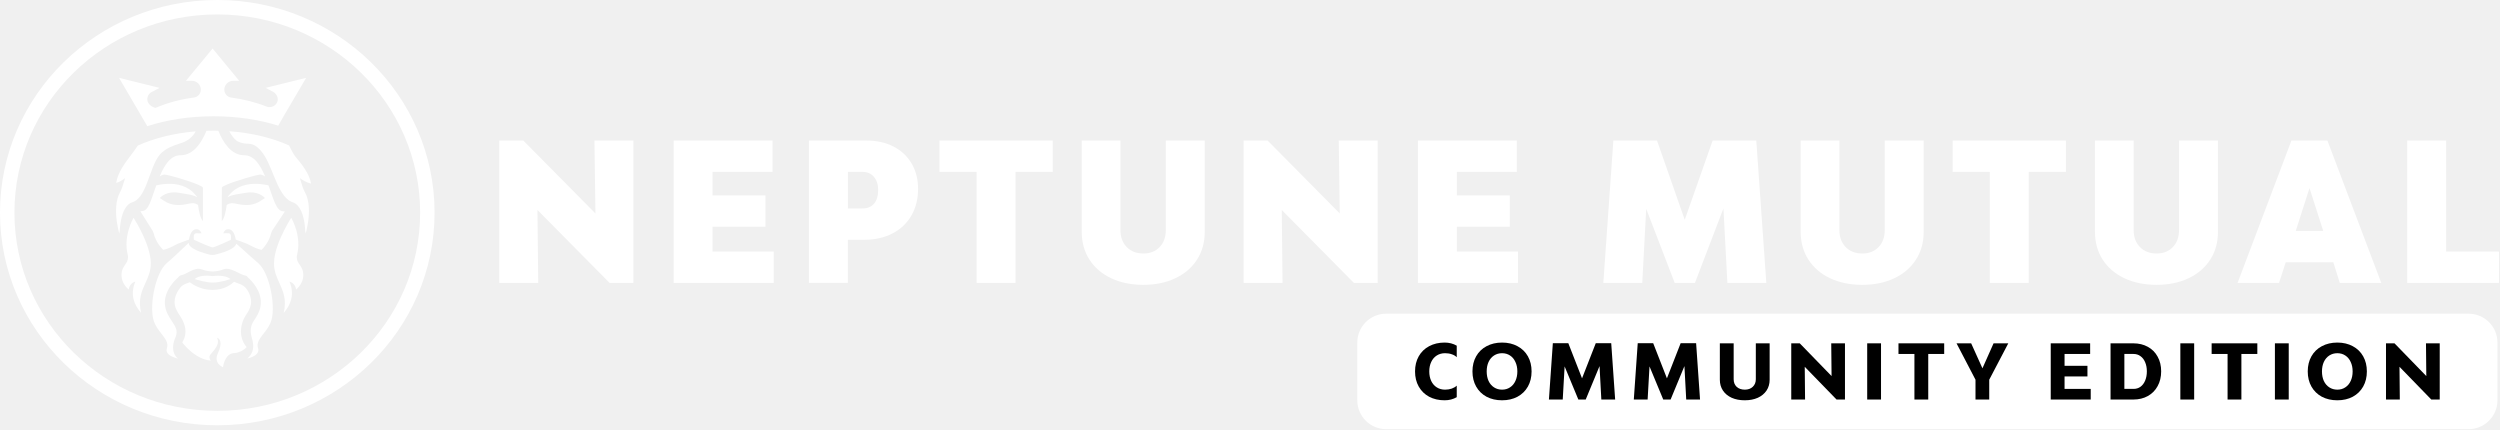
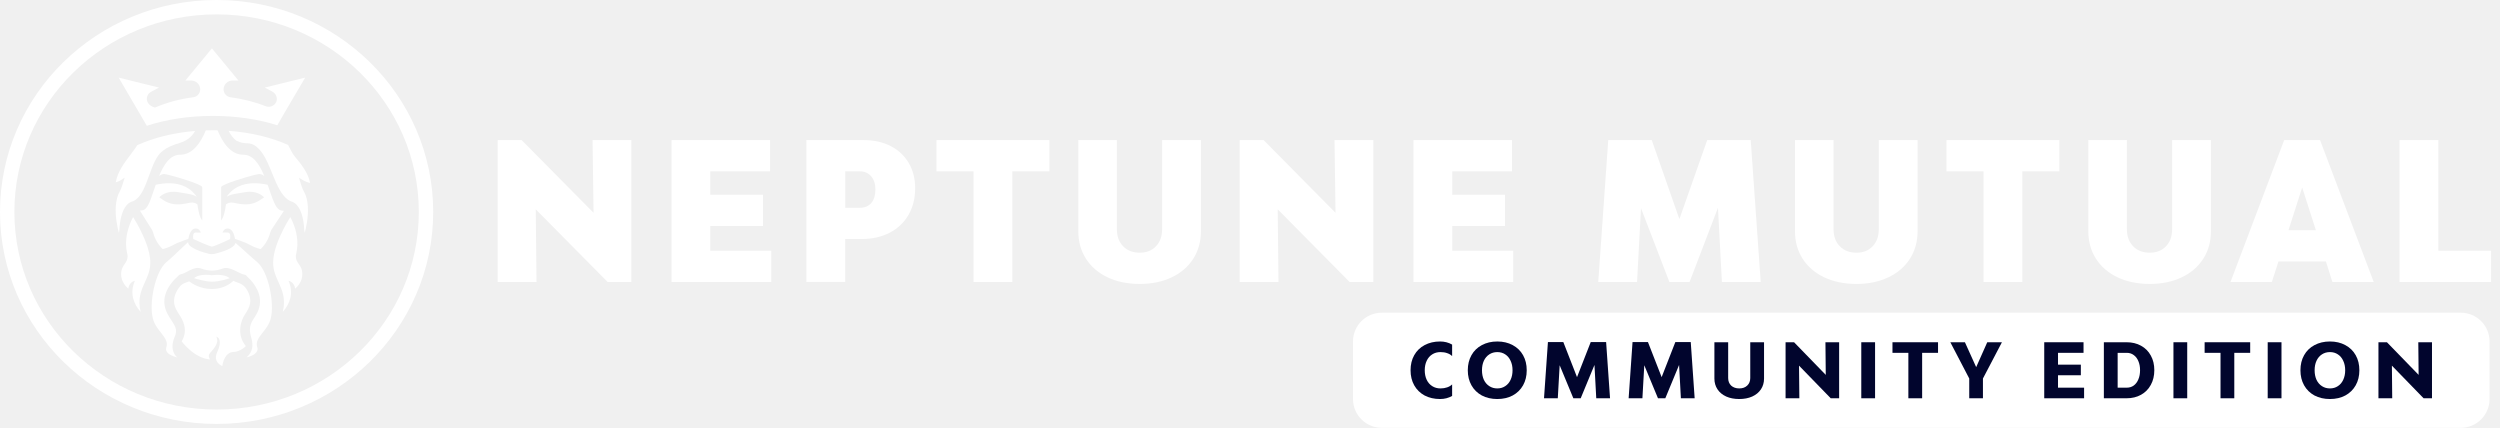
- <svg xmlns="http://www.w3.org/2000/svg" width="466" height="80" viewBox="0 0 466 80" fill="none">
-   <path d="M79.658 39.636C79.658 60.757 62.155 77.927 40.502 77.927C18.849 77.927 1.345 60.757 1.345 39.636C1.345 18.516 18.849 1.345 40.502 1.345C62.155 1.345 79.658 18.516 79.658 39.636Z" stroke="white" stroke-width="2.691" />
-   <path d="M42.947 52.02C42.245 51.422 40.985 51.297 39.616 51.466C38.247 51.279 36.951 51.413 36.285 52.02C36.623 52.127 38.357 52.672 39.689 52.672C41.031 52.672 42.683 52.109 42.947 52.02Z" fill="white" />
-   <path d="M45.783 58.83C46.23 58.142 46.65 57.499 46.768 56.731C46.933 55.641 46.495 54.668 46.066 53.998C45.719 53.471 45.19 53.096 44.587 52.89H44.578C44.24 52.774 43.903 52.649 43.629 52.515C43.173 52.962 41.858 54.042 39.614 54.042C37.524 54.042 36.009 53.096 35.379 52.613C35.16 52.703 34.932 52.783 34.694 52.864C34.329 52.998 33.992 53.194 33.718 53.471C33.243 54.033 32.358 55.311 32.577 56.793C32.696 57.561 33.116 58.204 33.563 58.892C34.229 59.901 34.95 61.411 34.357 63.036C34.266 63.295 34.138 63.554 33.974 63.813C34.101 64.019 34.676 64.724 35.498 65.43C36.465 66.269 37.816 67.109 39.294 67.216C39.121 66.975 38.911 66.546 39.157 66.189C39.221 66.064 39.349 65.93 39.504 65.76C40.015 65.153 40.873 64.179 40.572 63.268L40.471 62.938L40.773 63.125C40.8 63.161 41.612 63.733 40.608 65.876C40.325 66.457 40.298 66.993 40.49 67.439C40.736 68.02 41.293 68.332 41.576 68.457C41.649 67.85 42.069 65.823 43.739 65.805C44.323 65.805 45.354 65.376 45.974 64.706C44.213 62.616 45.007 59.999 45.783 58.83Z" fill="white" />
-   <path d="M45.394 46.61C44.882 46.163 44.408 45.735 44.034 45.413C43.988 45.672 43.778 45.994 43.194 46.342C43.139 46.369 43.075 46.404 43.021 46.44C42.418 46.788 41.487 47.128 40.036 47.485C39.909 47.521 39.352 47.539 39.242 47.503C39.178 47.485 39.105 47.476 39.051 47.458C37.682 47.11 36.788 46.771 36.222 46.44C35.364 45.994 35.172 45.583 35.172 45.27C34.907 45.511 34.597 45.824 34.223 46.163C33.292 47.039 32.151 48.155 31.084 49.048C28.994 50.843 27.835 56.747 28.592 59.569C28.875 60.667 29.541 61.507 30.116 62.23C30.819 63.141 31.43 63.927 31.12 64.892C31.011 65.213 31.029 65.49 31.184 65.749C31.449 66.214 32.151 66.589 33.173 66.848C32.653 66.446 31.649 65.178 32.772 62.722C33.146 61.632 32.79 60.998 32.033 59.855C31.522 59.078 30.947 58.203 30.773 57.05C30.335 54.103 33.073 51.843 33.173 51.745C33.173 51.745 33.502 51.334 33.767 51.299C34.716 51.183 36.222 49.718 37.563 50.2C38.385 50.513 39.124 50.584 39.562 50.602V50.584C39.562 50.584 39.617 50.602 39.699 50.602C39.772 50.602 39.863 50.602 39.963 50.584C40.319 50.566 40.913 50.495 41.688 50.2C43.002 49.718 44.755 51.236 45.704 51.352C45.923 51.379 46.078 51.504 46.188 51.683C46.206 51.701 46.233 51.727 46.279 51.781C46.781 52.219 48.971 54.326 48.578 56.988C48.405 58.14 47.83 59.015 47.319 59.792C46.662 60.784 46.626 61.686 46.881 62.766C46.945 62.963 47 63.168 47.045 63.383C47.054 63.4 47.054 63.418 47.063 63.436C47.31 64.49 47.31 65.696 46.27 66.669C46.215 66.732 46.16 66.785 46.105 66.83C46.726 66.696 47.684 66.339 48.022 65.749C48.177 65.49 48.213 65.213 48.095 64.892C47.775 63.927 48.387 63.141 49.09 62.23C49.674 61.507 50.34 60.667 50.623 59.569C51.371 56.747 50.212 50.843 48.131 49.048C47.246 48.316 46.27 47.405 45.394 46.61Z" fill="white" />
-   <path d="M55.318 47.921C55.318 47.779 55.345 47.627 55.382 47.475C55.391 47.457 55.391 47.43 55.4 47.412C55.528 46.859 55.592 46.314 55.61 45.787C55.637 44.715 55.455 43.733 55.236 42.911C54.871 41.652 54.387 40.776 54.305 40.625C54.296 40.607 54.287 40.598 54.287 40.598C53.995 41.053 53.128 42.473 52.361 44.206C51.905 45.224 51.494 46.349 51.266 47.439C51.147 48.002 51.074 48.556 51.074 49.082C51.074 50.565 51.585 51.681 52.087 52.78C52.772 54.289 53.474 55.852 52.881 58.326C54.177 56.852 54.98 54.888 53.958 52.503C53.958 52.503 54.998 52.673 55.199 53.968C55.583 53.637 56.532 52.691 56.532 51.297C56.532 50.324 56.194 49.842 55.865 49.359C55.583 48.949 55.318 48.573 55.318 47.921Z" fill="white" />
-   <path d="M24.621 37.714C24.795 37.669 24.95 37.58 25.114 37.508C25.151 37.472 25.196 37.463 25.233 37.446V37.428C25.288 37.41 25.324 37.374 25.379 37.338C27.743 35.668 28.108 29.658 30.553 28.13C31.083 27.675 32.087 27.175 33.748 26.675C34.925 26.326 35.92 25.54 36.476 24.486C32.424 24.826 28.701 25.773 25.698 27.13C25.415 27.55 24.767 28.461 24.43 28.89C23.289 30.399 21.984 32.096 21.655 34.078C21.865 34.043 22.303 33.918 23.024 33.409L23.307 33.212L23.216 33.543C22.951 34.4 22.723 35.222 22.395 35.793C21.518 37.356 21.537 39.509 21.765 41.232C21.893 42.179 22.084 43.001 22.23 43.537C22.249 43.385 22.285 43.197 22.322 43.01C22.322 43.01 22.322 43.01 22.322 42.992C22.34 42.617 22.376 42.188 22.44 41.724C22.668 40.098 23.243 38.187 24.621 37.714Z" fill="white" />
-   <path d="M27.454 23.522C31.059 22.343 35.275 21.674 39.82 21.674C44.237 21.674 48.335 22.308 51.858 23.424C51.931 23.308 51.995 23.192 52.059 23.085C52.396 22.495 52.725 21.933 53.044 21.361L57.069 14.511L49.512 16.378L50.881 17.101C51.62 17.494 51.958 18.325 51.675 19.03C51.356 19.78 50.48 20.164 49.695 19.87C47.623 19.048 45.406 18.494 43.087 18.182C42.357 18.083 41.81 17.449 41.81 16.708C41.81 15.797 42.567 15.056 43.498 15.056H44.584L39.629 9.045L34.664 15.056H35.75C36.681 15.056 37.438 15.797 37.438 16.708C37.438 17.449 36.891 18.083 36.161 18.182C33.697 18.494 31.296 19.128 29.033 20.093H28.905C28.084 19.852 27.536 19.298 27.463 18.628C27.418 18.012 27.71 17.431 28.276 17.154L29.736 16.378L22.189 14.511L26.186 21.343C26.605 22.084 27.035 22.79 27.454 23.522Z" fill="white" />
-   <path d="M56 33.543L55.917 33.213L56.191 33.409C57.004 33.972 57.688 34.142 57.98 34.213C57.651 32.319 56.264 30.64 55.032 29.149C54.667 28.702 54.238 27.809 53.873 27.104C50.789 25.719 46.937 24.764 42.739 24.46C43.113 25.184 43.57 25.844 44.209 26.309C44.218 26.309 44.236 26.327 44.236 26.327C44.628 26.514 45.03 26.657 45.45 26.72C45.678 26.755 45.943 26.791 46.244 26.791C46.381 26.791 46.517 26.809 46.663 26.827C47.293 26.925 47.822 27.256 48.279 27.738C48.361 27.818 48.471 27.907 48.562 28.015C48.571 28.033 48.607 28.059 48.626 28.095C50.715 30.453 51.455 35.669 53.846 37.339C53.891 37.374 53.928 37.41 53.983 37.428C54.019 37.464 54.074 37.473 54.101 37.491C54.266 37.58 54.421 37.669 54.594 37.714C56.045 38.214 56.611 40.304 56.812 41.974C56.848 42.34 56.876 42.689 56.894 42.992C56.894 43.01 56.894 43.01 56.894 43.01C56.931 43.198 56.967 43.385 56.985 43.537C57.104 43.073 57.268 42.385 57.396 41.572C57.67 39.795 57.77 37.464 56.821 35.794C56.511 35.258 56.301 34.552 56 33.543Z" fill="white" />
-   <path d="M26.722 43.992C25.991 42.357 25.17 41.026 24.896 40.598C24.896 40.598 24.887 40.607 24.878 40.625C24.796 40.776 24.358 41.562 24.011 42.715C23.774 43.518 23.573 44.501 23.573 45.572C23.573 46.171 23.637 46.778 23.783 47.412C23.792 47.43 23.792 47.457 23.801 47.475C23.838 47.627 23.865 47.779 23.865 47.921C23.865 48.573 23.601 48.949 23.318 49.359C22.989 49.842 22.651 50.324 22.651 51.297C22.651 52.691 23.601 53.637 23.984 53.968C24.185 52.673 25.225 52.503 25.225 52.503C24.203 54.888 25.006 56.852 26.302 58.326C25.709 55.852 26.411 54.289 27.096 52.78C27.598 51.681 28.109 50.565 28.109 49.082C28.109 48.511 28.027 47.904 27.89 47.296C27.634 46.171 27.196 45.019 26.722 43.992Z" fill="white" />
-   <path d="M41.352 35.043C41.352 35.007 41.352 34.971 41.371 34.945C41.425 34.811 41.8 34.614 42.347 34.382C44.163 33.632 47.686 32.614 48.48 32.542C48.735 32.533 49.055 32.658 49.383 32.882V32.873C49.392 32.882 49.411 32.891 49.42 32.9C48.526 30.774 47.385 28.934 45.505 28.934C43.095 28.934 41.59 26.567 40.695 24.379H40.686V24.37C40.394 24.352 40.102 24.352 39.81 24.352C39.737 24.352 39.664 24.352 39.591 24.361C39.217 24.352 38.852 24.361 38.487 24.379C37.583 26.567 36.087 28.934 33.668 28.934C31.788 28.934 30.647 30.774 29.753 32.9C29.762 32.891 29.78 32.882 29.79 32.873V32.882C30.118 32.658 30.437 32.533 30.693 32.542C31.487 32.614 35.01 33.632 36.826 34.382C37.373 34.614 37.748 34.811 37.802 34.945C37.811 34.971 37.821 35.007 37.821 35.061L37.83 41.206C37.337 40.723 37.063 39.321 36.917 38.214C36.899 38.196 36.871 38.187 36.853 38.169V38.16C36.835 38.151 36.817 38.142 36.807 38.133C36.698 38.071 36.589 38.017 36.479 37.972C36.433 37.964 36.397 37.946 36.36 37.937C36.233 37.901 36.105 37.874 35.977 37.865C35.968 37.865 35.968 37.865 35.959 37.865C35.959 37.865 35.959 37.865 35.95 37.865C35.32 37.865 34.444 38.24 33.157 38.214C32.974 38.214 32.783 38.205 32.582 38.178C31.834 38.089 31.095 37.803 30.474 37.365L29.79 36.91C29.79 36.91 30.638 35.838 32.536 35.856C32.801 35.865 33.093 35.891 33.403 35.945C33.823 36.017 34.206 36.079 34.581 36.142C35.448 36.284 36.187 36.418 36.725 36.749C36.734 36.758 36.753 36.758 36.771 36.767C36.634 36.561 36.479 36.374 36.324 36.204C36.251 36.115 36.169 36.034 36.087 35.954C36.032 35.9 35.986 35.838 35.922 35.784C34.334 34.319 32.217 34.141 30.52 34.319C30.009 34.373 29.525 34.462 29.123 34.552C28.211 37.026 27.763 39.339 26.449 39.348H26.44C26.349 39.348 26.248 39.348 26.157 39.383V39.392C26.157 39.392 26.175 39.41 26.185 39.419L28.448 43.01C28.53 43.188 28.603 43.367 28.658 43.536C28.795 44.099 28.995 44.572 29.224 44.983C29.306 45.144 29.397 45.287 29.479 45.421C29.57 45.564 29.662 45.689 29.753 45.805C29.835 45.912 29.917 46.019 29.99 46.109C30.154 46.296 30.291 46.448 30.401 46.564C30.456 46.609 31.532 46.269 32.044 45.992C32.199 45.912 32.363 45.823 32.536 45.742C32.728 45.635 32.929 45.537 33.139 45.439C33.768 45.162 35.21 44.671 35.219 44.671C35.338 44.01 35.639 42.84 36.479 42.733C36.598 42.724 36.725 42.724 36.862 42.76C37.3 42.858 37.483 43.286 37.565 43.536C37.519 43.492 37.474 43.483 37.41 43.483C37.41 43.483 37.401 43.483 37.392 43.483C37.273 43.492 37.09 43.519 36.762 43.483C36.753 43.483 36.744 43.483 36.744 43.483C36.707 43.483 36.671 43.474 36.643 43.474C36.032 43.474 36.077 44.17 36.141 44.68V44.689C36.141 44.689 36.497 44.849 36.981 45.064C37.118 45.126 37.264 45.189 37.419 45.26C37.62 45.349 37.821 45.439 38.03 45.528C38.724 45.814 39.399 46.082 39.591 46.118C39.6 46.118 39.609 46.118 39.609 46.118C39.983 46.135 42.666 44.876 42.995 44.724C43.022 44.715 43.032 44.706 43.032 44.706C43.032 44.706 43.032 44.697 43.032 44.689V44.68C43.095 44.17 43.141 43.474 42.53 43.474C42.502 43.474 42.466 43.483 42.429 43.483C42.42 43.483 42.42 43.483 42.411 43.483C42.32 43.474 42 43.447 41.781 43.483C41.772 43.483 41.772 43.483 41.763 43.483C41.699 43.483 41.654 43.492 41.608 43.536C41.69 43.286 41.873 42.858 42.31 42.76C42.447 42.724 42.575 42.724 42.694 42.733C43.533 42.84 43.835 44.01 43.953 44.671C43.962 44.671 45.404 45.162 46.034 45.439C46.198 45.519 46.363 45.599 46.518 45.68C46.737 45.787 46.947 45.894 47.129 45.992C47.64 46.269 48.717 46.609 48.772 46.564C48.881 46.448 49.018 46.296 49.183 46.109C49.256 46.019 49.338 45.912 49.42 45.805C49.511 45.689 49.602 45.564 49.694 45.421C49.776 45.287 49.867 45.144 49.949 44.983C49.977 44.939 50.004 44.885 50.031 44.831C50.077 44.742 50.123 44.644 50.168 44.537C50.214 44.438 50.259 44.331 50.296 44.224C50.342 44.117 50.378 44.01 50.415 43.894C50.451 43.778 50.488 43.661 50.515 43.536C50.57 43.367 50.643 43.188 50.725 43.01L53.07 39.464C53.08 39.455 53.098 39.437 53.098 39.437V39.428C53.006 39.392 52.906 39.392 52.815 39.392H52.806C51.492 39.383 50.962 37.026 50.05 34.552C49.648 34.462 49.164 34.373 48.653 34.319C46.956 34.141 44.839 34.319 43.251 35.784C43.187 35.838 43.141 35.9 43.086 35.954C43.004 36.034 42.922 36.115 42.849 36.204C42.694 36.374 42.539 36.561 42.402 36.767C42.42 36.758 42.438 36.758 42.447 36.749C42.986 36.418 43.725 36.284 44.592 36.142C44.966 36.079 45.35 36.017 45.769 35.945C46.08 35.891 46.372 35.865 46.636 35.856C48.535 35.838 49.383 36.91 49.383 36.91L48.699 37.365C48.078 37.803 47.339 38.089 46.591 38.178C46.39 38.205 46.198 38.214 46.016 38.214H45.888C44.665 38.214 43.835 37.865 43.223 37.865C43.214 37.865 43.214 37.865 43.214 37.865C43.205 37.865 43.205 37.865 43.196 37.865C43.068 37.874 42.94 37.901 42.812 37.937C42.776 37.946 42.739 37.964 42.694 37.972C42.584 38.017 42.475 38.071 42.365 38.133C42.356 38.142 42.338 38.151 42.32 38.16V38.169C42.301 38.187 42.274 38.196 42.256 38.214C42.11 39.321 41.836 40.723 41.343 41.206L41.352 35.061V35.043Z" fill="white" />
-   <path d="M93.068 52.733V26.197H97.543L110.99 39.788L110.804 26.197H118.061V52.733H113.629L100.181 39.142L100.325 52.733H93.068Z" fill="white" />
-   <path d="M132.826 46.889H144.218V52.733H125.569V26.197H143.999V32.041H132.818V36.419H142.679V42.263H132.818V46.889H132.826Z" fill="white" />
-   <path d="M166.527 27.306C167.982 28.043 169.106 29.102 169.918 30.46C170.722 31.825 171.128 33.398 171.128 35.194C171.128 37.081 170.713 38.745 169.884 40.177C169.056 41.609 167.88 42.726 166.366 43.512C164.852 44.299 163.093 44.696 161.089 44.696H158.044V52.725H150.787V26.197H161.486C163.397 26.197 165.072 26.561 166.527 27.306ZM162.941 37.942C163.44 37.33 163.693 36.502 163.693 35.451C163.693 34.424 163.431 33.597 162.907 32.976C162.383 32.355 161.664 32.041 160.767 32.041H158.052V38.852H160.767C161.706 38.852 162.433 38.546 162.941 37.942Z" fill="white" />
-   <path d="M196.226 26.197V32.041H189.299V52.733H182.042V32.041H175.115V26.197H196.226Z" fill="white" />
-   <path d="M207.099 51.855C205.366 51.028 204.021 49.869 203.065 48.379C202.109 46.889 201.636 45.16 201.636 43.198V26.197H208.85V42.875C208.85 44.191 209.239 45.251 210.026 46.053C210.804 46.856 211.844 47.254 213.138 47.254C214.381 47.254 215.388 46.856 216.158 46.053C216.927 45.251 217.308 44.191 217.308 42.875V26.197H224.564V43.198C224.564 45.16 224.091 46.889 223.135 48.379C222.179 49.869 220.835 51.036 219.101 51.855C217.367 52.683 215.363 53.097 213.096 53.097C210.838 53.089 208.833 52.675 207.099 51.855Z" fill="white" />
-   <path d="M231.809 52.733V26.197H236.283L249.73 39.788L249.544 26.197H256.801V52.733H252.369L238.921 39.142L239.065 52.733H231.809Z" fill="white" />
-   <path d="M271.561 46.889H282.954V52.733H264.305V26.197H282.734V32.041H271.561V36.419H281.423V42.263H271.561V46.889Z" fill="white" />
-   <path d="M329.241 52.733H321.985L321.249 38.852L315.937 52.733H312.165L306.854 38.927L306.118 52.733H298.861L300.73 26.197H308.867L314.034 40.971L319.236 26.197H327.372L329.241 52.733Z" fill="white" />
-   <path d="M341.11 51.855C339.376 51.028 338.032 49.869 337.076 48.379C336.12 46.889 335.646 45.16 335.646 43.198V26.197H342.861V42.875C342.861 44.191 343.25 45.251 344.036 46.053C344.815 46.856 345.855 47.254 347.149 47.254C348.392 47.254 349.399 46.856 350.168 46.053C350.938 45.251 351.319 44.191 351.319 42.875V26.197H358.575V43.198C358.575 45.16 358.102 46.889 357.146 48.379C356.19 49.869 354.845 51.036 353.112 51.855C351.378 52.683 349.373 53.097 347.107 53.097C344.848 53.089 342.844 52.675 341.11 51.855Z" fill="white" />
-   <path d="M385.085 26.197V32.041H378.158V52.733H370.901V32.041H363.975V26.197H385.085Z" fill="white" />
-   <path d="M395.964 51.855C394.23 51.028 392.885 49.869 391.929 48.379C390.974 46.889 390.5 45.16 390.5 43.198V26.197H397.714V42.875C397.714 44.191 398.103 45.251 398.89 46.053C399.668 46.856 400.708 47.254 402.002 47.254C403.246 47.254 404.252 46.856 405.022 46.053C405.791 45.251 406.172 44.191 406.172 42.875V26.197H413.429V43.198C413.429 45.16 412.955 46.889 411.999 48.379C411.044 49.869 409.699 51.036 407.965 51.855C406.231 52.683 404.227 53.097 401.96 53.097C399.702 53.089 397.697 52.675 395.964 51.855Z" fill="white" />
-   <path d="M436.139 52.733L434.93 48.892H426.058L424.814 52.733H417.084L427.123 26.197H433.83L443.869 52.733H436.139ZM427.927 43.049H433.052L430.489 35.053L427.927 43.049Z" fill="white" />
-   <path d="M455.945 46.889H465.807V52.733H448.697V26.197H455.954V46.889H455.945Z" fill="white" />
-   <rect x="253" y="58.472" width="212.527" height="21.524" rx="5.382" fill="white" />
-   <path d="M269.281 74.614C268.194 74.614 267.229 74.393 266.385 73.949C265.552 73.496 264.907 72.864 264.45 72.052C263.992 71.24 263.764 70.301 263.764 69.234C263.764 68.168 263.992 67.229 264.45 66.417C264.907 65.605 265.552 64.978 266.385 64.534C267.229 64.081 268.194 63.854 269.281 63.854C270.114 63.854 270.866 64.048 271.537 64.435V66.587C271.293 66.341 270.983 66.157 270.607 66.035C270.241 65.903 269.825 65.837 269.357 65.837C268.778 65.837 268.265 65.978 267.818 66.261C267.371 66.544 267.025 66.945 266.781 67.465C266.538 67.974 266.416 68.564 266.416 69.234C266.416 69.904 266.538 70.499 266.781 71.018C267.025 71.528 267.371 71.924 267.818 72.207C268.265 72.491 268.778 72.632 269.357 72.632C269.814 72.632 270.231 72.566 270.607 72.434C270.983 72.302 271.293 72.118 271.537 71.882V74.034C270.866 74.421 270.114 74.614 269.281 74.614Z" fill="black" />
-   <path d="M279.984 74.614C278.897 74.614 277.932 74.393 277.089 73.949C276.255 73.496 275.61 72.864 275.153 72.052C274.696 71.24 274.467 70.301 274.467 69.234C274.467 68.168 274.696 67.229 275.153 66.417C275.61 65.605 276.255 64.978 277.089 64.534C277.932 64.081 278.897 63.854 279.984 63.854C281.072 63.854 282.032 64.081 282.865 64.534C283.698 64.978 284.343 65.605 284.801 66.417C285.258 67.229 285.486 68.168 285.486 69.234C285.486 70.301 285.258 71.24 284.801 72.052C284.343 72.864 283.698 73.496 282.865 73.949C282.032 74.393 281.072 74.614 279.984 74.614ZM279.984 72.632C280.543 72.632 281.036 72.491 281.463 72.207C281.9 71.924 282.235 71.528 282.469 71.018C282.713 70.499 282.834 69.904 282.834 69.234C282.834 68.564 282.713 67.974 282.469 67.465C282.235 66.945 281.9 66.544 281.463 66.261C281.036 65.978 280.543 65.837 279.984 65.837C279.425 65.837 278.928 65.978 278.491 66.261C278.054 66.544 277.713 66.945 277.47 67.465C277.236 67.974 277.119 68.564 277.119 69.234C277.119 69.904 277.236 70.499 277.47 71.018C277.713 71.528 278.054 71.924 278.491 72.207C278.928 72.491 279.425 72.632 279.984 72.632Z" fill="black" />
-   <path d="M301.064 74.473H298.488L298.153 68.243L295.577 74.473H294.205L291.645 68.3L291.294 74.473H288.718L289.45 63.968H292.331L294.891 70.523L297.452 63.968H300.332L301.064 74.473Z" fill="black" />
-   <path d="M316.887 74.473H314.312L313.976 68.243L311.4 74.473H310.029L307.468 68.3L307.118 74.473H304.542L305.274 63.968H308.154L310.715 70.523L313.275 63.968H316.156L316.887 74.473Z" fill="black" />
-   <path d="M325.227 74.614C324.303 74.614 323.49 74.459 322.789 74.147C322.088 73.826 321.544 73.378 321.158 72.802C320.772 72.217 320.579 71.547 320.579 70.792V63.996H323.155V70.693C323.155 71.278 323.342 71.75 323.718 72.108C324.105 72.458 324.613 72.632 325.243 72.632C325.852 72.632 326.345 72.453 326.721 72.094C327.097 71.736 327.285 71.268 327.285 70.693V63.996H329.861V70.792C329.861 71.547 329.668 72.217 329.281 72.802C328.895 73.378 328.352 73.826 327.651 74.147C326.95 74.459 326.142 74.614 325.227 74.614Z" fill="black" />
-   <path d="M333.89 74.473V63.996H335.475L341.404 70.098L341.343 63.996H343.903V74.473H342.333L336.404 68.371L336.465 74.473H333.89Z" fill="black" />
-   <path d="M348.046 74.473V63.996H350.622V74.473H348.046Z" fill="black" />
-   <path d="M362.397 63.996V65.978H359.425V74.473H356.849V65.978H353.877V63.996H362.397Z" fill="black" />
-   <path d="M371.601 63.996H374.345L370.793 70.778V74.473H368.233V70.778L364.697 63.996H367.425L369.528 68.654L371.601 63.996Z" fill="black" />
-   <path d="M384.832 72.491H389.71V74.473H382.257V63.996H389.603V65.978H384.832V68.187H389.1V70.169H384.832V72.491Z" fill="black" />
-   <path d="M397.644 63.996C398.67 63.996 399.574 64.213 400.356 64.647C401.149 65.081 401.759 65.695 402.185 66.488C402.622 67.271 402.841 68.182 402.841 69.22C402.841 70.258 402.622 71.174 402.185 71.967C401.759 72.76 401.149 73.378 400.356 73.822C399.574 74.256 398.67 74.473 397.644 74.473H393.406V63.996H397.644ZM397.689 72.491C398.187 72.491 398.619 72.359 398.985 72.094C399.361 71.82 399.65 71.438 399.854 70.948C400.067 70.447 400.174 69.871 400.174 69.22C400.174 68.578 400.067 68.012 399.854 67.521C399.65 67.031 399.361 66.653 398.985 66.389C398.619 66.115 398.187 65.978 397.689 65.978H395.982V72.491H397.689Z" fill="black" />
-   <path d="M406.417 74.473V63.996H408.993V74.473H406.417Z" fill="black" />
-   <path d="M420.767 63.996V65.978H417.795V74.473H415.22V65.978H412.248V63.996H420.767Z" fill="black" />
-   <path d="M424.043 74.473V63.996H426.619V74.473H424.043Z" fill="black" />
-   <path d="M435.681 74.614C434.594 74.614 433.628 74.393 432.785 73.949C431.952 73.496 431.307 72.864 430.849 72.052C430.392 71.24 430.163 70.301 430.163 69.234C430.163 68.168 430.392 67.229 430.849 66.417C431.307 65.605 431.952 64.978 432.785 64.534C433.628 64.081 434.594 63.854 435.681 63.854C436.768 63.854 437.728 64.081 438.561 64.534C439.395 64.978 440.04 65.605 440.497 66.417C440.954 67.229 441.183 68.168 441.183 69.234C441.183 70.301 440.954 71.24 440.497 72.052C440.04 72.864 439.395 73.496 438.561 73.949C437.728 74.393 436.768 74.614 435.681 74.614ZM435.681 72.632C436.24 72.632 436.732 72.491 437.159 72.207C437.596 71.924 437.931 71.528 438.165 71.018C438.409 70.499 438.531 69.904 438.531 69.234C438.531 68.564 438.409 67.974 438.165 67.465C437.931 66.945 437.596 66.544 437.159 66.261C436.732 65.978 436.24 65.837 435.681 65.837C435.122 65.837 434.624 65.978 434.187 66.261C433.75 66.544 433.41 66.945 433.166 67.465C432.932 67.974 432.815 68.564 432.815 69.234C432.815 69.904 432.932 70.499 433.166 71.018C433.41 71.528 433.75 71.924 434.187 72.207C434.624 72.491 435.122 72.632 435.681 72.632Z" fill="black" />
-   <path d="M444.75 74.473V63.996H446.335L452.264 70.098L452.203 63.996H454.764V74.473H453.194L447.265 68.371L447.326 74.473H444.75Z" fill="black" />
+ <svg xmlns="http://www.w3.org/2000/svg" width="187" height="32" viewBox="0 0 187 32" fill="none">
+   <path d="M31.865 15.855C31.865 24.304 24.863 31.172 16.201 31.172C7.54 31.172 0.538 24.304 0.538 15.855C0.538 7.407 7.54 0.538 16.201 0.538C24.863 0.538 31.865 7.407 31.865 15.855Z" stroke="white" stroke-width="1.076" />
+   <path d="M17.18 20.809C16.898 20.57 16.395 20.52 15.847 20.587C15.3 20.512 14.781 20.566 14.515 20.809C14.65 20.852 15.343 21.07 15.876 21.07C16.413 21.07 17.074 20.845 17.18 20.809Z" fill="white" />
+   <path d="M18.313 23.533C18.492 23.258 18.66 23 18.707 22.693C18.773 22.257 18.598 21.868 18.426 21.6C18.287 21.389 18.076 21.239 17.835 21.157H17.831C17.696 21.111 17.561 21.061 17.451 21.007C17.269 21.186 16.743 21.618 15.845 21.618C15.009 21.618 14.403 21.239 14.151 21.046C14.063 21.082 13.972 21.114 13.877 21.146C13.731 21.2 13.596 21.279 13.487 21.389C13.297 21.614 12.943 22.125 13.03 22.718C13.078 23.026 13.246 23.283 13.425 23.558C13.691 23.962 13.979 24.565 13.742 25.215C13.706 25.319 13.655 25.423 13.589 25.526C13.64 25.608 13.87 25.891 14.198 26.173C14.585 26.509 15.126 26.845 15.717 26.887C15.648 26.791 15.564 26.619 15.662 26.477C15.688 26.427 15.739 26.373 15.801 26.305C16.006 26.062 16.349 25.673 16.228 25.308L16.188 25.176L16.309 25.251C16.32 25.265 16.644 25.494 16.243 26.352C16.13 26.584 16.119 26.798 16.195 26.977C16.294 27.209 16.517 27.334 16.63 27.384C16.659 27.141 16.827 26.33 17.495 26.323C17.729 26.323 18.141 26.151 18.389 25.884C17.685 25.048 18.003 24.001 18.313 23.533Z" fill="white" />
+   <path d="M18.158 18.645C17.953 18.466 17.763 18.295 17.614 18.166C17.596 18.27 17.512 18.398 17.278 18.538C17.256 18.548 17.23 18.563 17.209 18.577C16.968 18.716 16.595 18.852 16.015 18.995C15.964 19.009 15.741 19.016 15.697 19.002C15.672 18.995 15.642 18.991 15.62 18.984C15.073 18.845 14.715 18.709 14.489 18.577C14.146 18.398 14.069 18.234 14.069 18.109C13.963 18.205 13.839 18.33 13.689 18.466C13.317 18.816 12.861 19.263 12.434 19.62C11.598 20.338 11.134 22.7 11.437 23.829C11.55 24.268 11.816 24.604 12.046 24.893C12.328 25.258 12.572 25.572 12.448 25.958C12.404 26.087 12.412 26.197 12.474 26.301C12.579 26.487 12.861 26.637 13.27 26.74C13.061 26.58 12.66 26.072 13.109 25.09C13.258 24.654 13.116 24.4 12.813 23.943C12.609 23.632 12.379 23.282 12.309 22.821C12.134 21.642 13.229 20.738 13.27 20.699C13.27 20.699 13.401 20.535 13.507 20.52C13.886 20.474 14.489 19.888 15.025 20.081C15.354 20.206 15.65 20.235 15.825 20.242V20.235C15.825 20.235 15.847 20.242 15.88 20.242C15.909 20.242 15.945 20.242 15.986 20.235C16.128 20.227 16.365 20.199 16.676 20.081C17.201 19.888 17.902 20.495 18.282 20.542C18.369 20.553 18.431 20.603 18.475 20.674C18.483 20.681 18.494 20.692 18.512 20.713C18.713 20.888 19.589 21.732 19.432 22.796C19.362 23.257 19.132 23.607 18.928 23.918C18.665 24.314 18.651 24.675 18.753 25.108C18.778 25.186 18.8 25.268 18.819 25.354C18.822 25.361 18.822 25.368 18.826 25.376C18.924 25.797 18.924 26.279 18.508 26.669C18.486 26.694 18.464 26.715 18.442 26.733C18.691 26.68 19.074 26.537 19.209 26.301C19.271 26.197 19.286 26.087 19.238 25.958C19.11 25.572 19.355 25.258 19.636 24.893C19.87 24.604 20.136 24.268 20.25 23.829C20.549 22.7 20.085 20.338 19.253 19.62C18.899 19.327 18.508 18.963 18.158 18.645Z" fill="white" />
+   <path d="M22.127 19.169C22.127 19.112 22.138 19.052 22.153 18.991C22.156 18.984 22.156 18.973 22.16 18.966C22.211 18.744 22.237 18.526 22.244 18.316C22.255 17.887 22.182 17.494 22.094 17.165C21.948 16.661 21.755 16.311 21.722 16.251C21.718 16.244 21.715 16.24 21.715 16.24C21.598 16.422 21.251 16.99 20.944 17.683C20.762 18.09 20.598 18.541 20.506 18.977C20.459 19.202 20.43 19.423 20.43 19.634C20.43 20.227 20.634 20.674 20.835 21.113C21.109 21.717 21.39 22.342 21.152 23.331C21.671 22.742 21.992 21.956 21.583 21.002C21.583 21.002 22 21.07 22.08 21.588C22.233 21.456 22.613 21.077 22.613 20.52C22.613 20.131 22.478 19.938 22.346 19.745C22.233 19.58 22.127 19.43 22.127 19.169Z" fill="white" />
+   <path d="M9.848 15.086C9.918 15.068 9.98 15.032 10.045 15.004C10.06 14.989 10.078 14.986 10.093 14.979V14.972C10.115 14.964 10.129 14.95 10.151 14.936C11.097 14.268 11.243 11.864 12.221 11.253C12.433 11.07 12.835 10.87 13.499 10.67C13.97 10.531 14.368 10.216 14.59 9.795C12.97 9.931 11.48 10.309 10.279 10.852C10.166 11.02 9.907 11.385 9.772 11.556C9.315 12.16 8.793 12.839 8.662 13.632C8.746 13.618 8.921 13.568 9.209 13.364L9.323 13.285L9.286 13.418C9.18 13.761 9.089 14.089 8.957 14.318C8.607 14.943 8.614 15.804 8.706 16.494C8.757 16.872 8.833 17.201 8.892 17.415C8.899 17.355 8.914 17.28 8.928 17.204C8.928 17.204 8.928 17.204 8.928 17.197C8.936 17.047 8.95 16.876 8.976 16.69C9.067 16.04 9.297 15.275 9.848 15.086Z" fill="white" />
+   <path d="M10.981 9.409C12.423 8.938 14.11 8.67 15.928 8.67C17.695 8.67 19.334 8.923 20.743 9.37C20.772 9.324 20.798 9.277 20.823 9.234C20.959 8.999 21.09 8.773 21.218 8.545L22.828 5.805L19.805 6.551L20.353 6.841C20.648 6.998 20.783 7.33 20.67 7.612C20.542 7.912 20.192 8.066 19.878 7.948C19.049 7.619 18.162 7.398 17.235 7.273C16.943 7.234 16.724 6.98 16.724 6.683C16.724 6.319 17.027 6.023 17.399 6.023H17.834L15.851 3.618L13.865 6.023H14.3C14.672 6.023 14.975 6.319 14.975 6.683C14.975 6.98 14.756 7.234 14.464 7.273C13.478 7.398 12.518 7.652 11.613 8.037H11.562C11.233 7.941 11.014 7.72 10.985 7.452C10.967 7.205 11.084 6.973 11.31 6.862L11.894 6.551L8.875 5.805L10.474 8.538C10.642 8.834 10.813 9.116 10.981 9.409Z" fill="white" />
+   <path d="M22.401 13.418L22.368 13.286L22.478 13.364C22.803 13.589 23.076 13.657 23.193 13.686C23.062 12.928 22.507 12.257 22.014 11.66C21.868 11.482 21.697 11.124 21.55 10.842C20.317 10.288 18.776 9.906 17.097 9.785C17.246 10.074 17.429 10.338 17.684 10.524C17.688 10.524 17.695 10.531 17.695 10.531C17.852 10.606 18.013 10.663 18.181 10.688C18.272 10.703 18.378 10.717 18.498 10.717C18.553 10.717 18.608 10.724 18.666 10.731C18.918 10.771 19.13 10.903 19.313 11.096C19.346 11.128 19.389 11.164 19.426 11.206C19.429 11.214 19.444 11.224 19.451 11.239C20.287 12.182 20.583 14.268 21.54 14.936C21.558 14.95 21.572 14.965 21.594 14.972C21.609 14.986 21.631 14.99 21.642 14.997C21.707 15.033 21.77 15.068 21.839 15.086C22.419 15.286 22.646 16.122 22.726 16.79C22.741 16.937 22.752 17.076 22.759 17.198C22.759 17.205 22.759 17.205 22.759 17.205C22.773 17.28 22.788 17.355 22.795 17.416C22.843 17.23 22.909 16.955 22.96 16.63C23.069 15.919 23.109 14.986 22.73 14.318C22.605 14.104 22.521 13.822 22.401 13.418Z" fill="white" />
+   <path d="M10.688 17.598C10.396 16.944 10.067 16.411 9.958 16.24C9.958 16.24 9.954 16.244 9.95 16.251C9.917 16.311 9.742 16.626 9.604 17.087C9.509 17.408 9.428 17.801 9.428 18.23C9.428 18.469 9.454 18.712 9.512 18.966C9.516 18.973 9.516 18.984 9.52 18.991C9.534 19.052 9.545 19.112 9.545 19.169C9.545 19.43 9.439 19.58 9.326 19.745C9.195 19.938 9.06 20.131 9.06 20.52C9.06 21.077 9.439 21.456 9.593 21.588C9.673 21.07 10.089 21.002 10.089 21.002C9.68 21.956 10.001 22.742 10.52 23.331C10.283 22.342 10.564 21.717 10.837 21.113C11.038 20.674 11.243 20.227 11.243 19.634C11.243 19.405 11.21 19.162 11.155 18.919C11.053 18.469 10.878 18.008 10.688 17.598Z" fill="white" />
+   <path d="M16.54 14.018C16.54 14.004 16.54 13.989 16.547 13.979C16.569 13.925 16.719 13.846 16.938 13.753C17.665 13.453 19.074 13.046 19.391 13.017C19.494 13.014 19.621 13.064 19.753 13.153V13.15C19.756 13.153 19.764 13.157 19.767 13.16C19.41 12.31 18.953 11.574 18.201 11.574C17.238 11.574 16.635 10.627 16.277 9.752H16.274V9.748C16.157 9.741 16.04 9.741 15.923 9.741C15.894 9.741 15.865 9.741 15.836 9.745C15.686 9.741 15.54 9.745 15.394 9.752C15.033 10.627 14.434 11.574 13.466 11.574C12.714 11.574 12.258 12.31 11.9 13.16C11.904 13.157 11.911 13.153 11.915 13.15V13.153C12.046 13.064 12.174 13.014 12.276 13.017C12.594 13.046 14.003 13.453 14.729 13.753C14.949 13.846 15.098 13.925 15.12 13.979C15.124 13.989 15.127 14.004 15.127 14.025L15.131 16.483C14.934 16.29 14.824 15.729 14.766 15.286C14.759 15.279 14.748 15.275 14.741 15.268V15.265C14.733 15.261 14.726 15.258 14.722 15.254C14.678 15.229 14.635 15.207 14.591 15.19C14.572 15.186 14.558 15.179 14.543 15.175C14.492 15.161 14.441 15.15 14.39 15.147C14.386 15.147 14.386 15.147 14.383 15.147C14.383 15.147 14.383 15.147 14.379 15.147C14.127 15.147 13.777 15.297 13.262 15.286C13.189 15.286 13.112 15.283 13.032 15.272C12.733 15.236 12.437 15.122 12.189 14.947L11.915 14.764C11.915 14.764 12.254 14.336 13.014 14.343C13.12 14.346 13.236 14.357 13.361 14.379C13.528 14.407 13.682 14.432 13.832 14.457C14.178 14.514 14.474 14.568 14.689 14.7C14.693 14.704 14.7 14.704 14.708 14.707C14.653 14.625 14.591 14.55 14.529 14.482C14.499 14.447 14.467 14.414 14.434 14.382C14.412 14.361 14.394 14.336 14.368 14.314C13.733 13.728 12.886 13.657 12.207 13.728C12.002 13.75 11.809 13.786 11.648 13.821C11.283 14.811 11.104 15.736 10.579 15.74H10.575C10.539 15.74 10.498 15.74 10.462 15.754V15.758C10.462 15.758 10.469 15.765 10.473 15.768L11.378 17.204C11.411 17.276 11.44 17.347 11.462 17.415C11.517 17.64 11.597 17.83 11.688 17.994C11.721 18.058 11.758 18.116 11.791 18.169C11.827 18.226 11.864 18.276 11.9 18.323C11.933 18.366 11.966 18.409 11.995 18.444C12.061 18.519 12.116 18.58 12.159 18.626C12.181 18.644 12.612 18.509 12.817 18.398C12.879 18.366 12.944 18.33 13.014 18.298C13.09 18.255 13.171 18.216 13.255 18.176C13.507 18.066 14.083 17.869 14.087 17.869C14.134 17.605 14.255 17.137 14.591 17.094C14.638 17.09 14.689 17.09 14.744 17.105C14.919 17.144 14.992 17.315 15.025 17.415C15.007 17.397 14.989 17.394 14.963 17.394C14.963 17.394 14.96 17.394 14.956 17.394C14.908 17.397 14.835 17.408 14.704 17.394C14.7 17.394 14.697 17.394 14.697 17.394C14.682 17.394 14.668 17.39 14.656 17.39C14.412 17.39 14.43 17.669 14.456 17.873V17.876C14.456 17.876 14.598 17.941 14.792 18.026C14.846 18.051 14.905 18.076 14.967 18.105C15.047 18.14 15.127 18.176 15.211 18.212C15.489 18.326 15.759 18.433 15.836 18.448C15.839 18.448 15.843 18.448 15.843 18.448C15.993 18.455 17.066 17.951 17.197 17.89C17.208 17.887 17.212 17.883 17.212 17.883C17.212 17.883 17.212 17.88 17.212 17.876V17.873C17.238 17.669 17.256 17.39 17.011 17.39C17 17.39 16.986 17.394 16.971 17.394C16.967 17.394 16.967 17.394 16.964 17.394C16.927 17.39 16.799 17.38 16.712 17.394C16.708 17.394 16.708 17.394 16.704 17.394C16.679 17.394 16.661 17.397 16.642 17.415C16.675 17.315 16.748 17.144 16.924 17.105C16.978 17.09 17.029 17.09 17.077 17.094C17.413 17.137 17.533 17.605 17.581 17.869C17.584 17.869 18.161 18.066 18.413 18.176C18.479 18.208 18.544 18.241 18.607 18.273C18.694 18.316 18.778 18.358 18.851 18.398C19.055 18.509 19.486 18.644 19.508 18.626C19.552 18.58 19.607 18.519 19.672 18.444C19.702 18.409 19.735 18.366 19.767 18.323C19.804 18.276 19.84 18.226 19.877 18.169C19.91 18.116 19.946 18.058 19.979 17.994C19.99 17.976 20.001 17.955 20.012 17.933C20.03 17.898 20.049 17.858 20.067 17.815C20.085 17.776 20.103 17.733 20.118 17.69C20.136 17.648 20.151 17.605 20.165 17.558C20.18 17.512 20.195 17.465 20.206 17.415C20.227 17.347 20.257 17.276 20.289 17.204L21.228 15.786C21.231 15.783 21.239 15.775 21.239 15.775V15.772C21.202 15.758 21.162 15.758 21.125 15.758H21.122C20.596 15.754 20.384 14.811 20.019 13.821C19.859 13.786 19.665 13.75 19.461 13.728C18.782 13.657 17.935 13.728 17.3 14.314C17.274 14.336 17.256 14.361 17.234 14.382C17.201 14.414 17.168 14.447 17.139 14.482C17.077 14.55 17.015 14.625 16.96 14.707C16.967 14.704 16.975 14.704 16.978 14.7C17.194 14.568 17.489 14.514 17.836 14.457C17.986 14.432 18.139 14.407 18.307 14.379C18.431 14.357 18.548 14.346 18.654 14.343C19.413 14.336 19.753 14.764 19.753 14.764L19.479 14.947C19.231 15.122 18.935 15.236 18.636 15.272C18.555 15.283 18.479 15.286 18.406 15.286H18.355C17.865 15.286 17.533 15.147 17.289 15.147C17.285 15.147 17.285 15.147 17.285 15.147C17.281 15.147 17.281 15.147 17.278 15.147C17.227 15.15 17.175 15.161 17.124 15.175C17.11 15.179 17.095 15.186 17.077 15.19C17.033 15.207 16.989 15.229 16.945 15.254C16.942 15.258 16.934 15.261 16.927 15.265V15.268C16.92 15.275 16.909 15.279 16.902 15.286C16.843 15.729 16.734 16.29 16.537 16.483L16.54 14.025V14.018Z" fill="white" />
+   <path d="M37.228 21.094V10.479H39.018L44.398 15.916L44.323 10.479H47.226V21.094H45.453L40.074 15.658L40.131 21.094H37.228Z" fill="white" />
+   <path d="M53.132 18.756H57.69V21.094H50.23V10.479H57.602V12.817H53.129V14.568H57.074V16.906H53.129V18.756H53.132Z" fill="white" />
+   <path d="M66.614 10.923C67.195 11.218 67.645 11.641 67.97 12.184C68.292 12.731 68.454 13.36 68.454 14.078C68.454 14.833 68.288 15.499 67.957 16.071C67.625 16.644 67.155 17.091 66.549 17.406C65.944 17.72 65.24 17.879 64.438 17.879H63.22V21.091H60.317V10.479H64.597C65.362 10.479 66.032 10.625 66.614 10.923ZM65.179 15.177C65.379 14.932 65.48 14.601 65.48 14.181C65.48 13.77 65.375 13.439 65.165 13.191C64.956 12.943 64.668 12.817 64.31 12.817H63.224V15.542H64.31C64.685 15.542 64.976 15.419 65.179 15.177Z" fill="white" />
+   <path d="M78.493 10.479V12.817H75.722V21.094H72.82V12.817H70.049V10.479H78.493Z" fill="white" />
+   <path d="M82.843 20.743C82.149 20.412 81.611 19.948 81.229 19.352C80.847 18.756 80.657 18.064 80.657 17.28V10.479H83.543V17.151C83.543 17.677 83.699 18.101 84.013 18.422C84.325 18.743 84.741 18.902 85.258 18.902C85.756 18.902 86.158 18.743 86.466 18.422C86.774 18.101 86.926 17.677 86.926 17.151V10.479H89.829V17.28C89.829 18.064 89.64 18.756 89.257 19.352C88.875 19.948 88.337 20.415 87.644 20.743C86.95 21.074 86.148 21.24 85.242 21.24C84.338 21.236 83.536 21.071 82.843 20.743Z" fill="white" />
+   <path d="M92.728 21.094V10.479H94.517L99.897 15.916L99.822 10.479H102.725V21.094H100.952L95.573 15.658L95.63 21.094H92.728Z" fill="white" />
+   <path d="M108.628 18.756H113.186V21.094H105.726V10.479H113.098V12.817H108.628V14.568H112.573V16.906H108.628V18.756Z" fill="white" />
+   <path d="M131.701 21.094H128.799L128.504 15.542L126.38 21.094H124.871L122.746 15.571L122.452 21.094H119.549L120.297 10.479H123.551L125.618 16.389L127.699 10.479H130.954L131.701 21.094Z" fill="white" />
+   <path d="M136.449 20.743C135.756 20.412 135.218 19.948 134.835 19.352C134.453 18.756 134.264 18.064 134.264 17.28V10.479H137.15V17.151C137.15 17.677 137.305 18.101 137.62 18.422C137.931 18.743 138.347 18.902 138.865 18.902C139.362 18.902 139.765 18.743 140.073 18.422C140.381 18.101 140.533 17.677 140.533 17.151V10.479H143.436V17.28C143.436 18.064 143.246 18.756 142.864 19.352C142.481 19.948 141.944 20.415 141.25 20.743C140.556 21.074 139.755 21.24 138.848 21.24C137.945 21.236 137.143 21.071 136.449 20.743Z" fill="white" />
+   <path d="M154.04 10.479V12.817H151.269V21.094H148.367V12.817H145.596V10.479H154.04Z" fill="white" />
+   <path d="M158.392 20.743C157.698 20.412 157.16 19.948 156.778 19.352C156.396 18.756 156.206 18.064 156.206 17.28V10.479H159.092V17.151C159.092 17.677 159.248 18.101 159.562 18.422C159.873 18.743 160.29 18.902 160.807 18.902C161.305 18.902 161.707 18.743 162.015 18.422C162.323 18.101 162.475 17.677 162.475 17.151V10.479H165.378V17.28C165.378 18.064 165.189 18.756 164.806 19.352C164.424 19.948 163.886 20.415 163.192 20.743C162.499 21.074 161.697 21.24 160.79 21.24C159.887 21.236 159.085 21.071 158.392 20.743Z" fill="white" />
+   <path d="M174.463 21.094L173.979 19.558H170.43L169.933 21.094H166.841L170.857 10.479H173.54L177.555 21.094H174.463ZM171.178 17.22H173.228L172.203 14.022L171.178 17.22Z" fill="white" />
+   <path d="M182.386 18.756H186.331V21.094H179.486V10.479H182.389V18.756H182.386Z" fill="white" />
+   <rect x="101.204" y="23.39" width="85.015" height="8.61" rx="2.153" fill="white" />
+   <path d="M107.717 29.847C107.282 29.847 106.896 29.758 106.558 29.581C106.225 29.4 105.967 29.147 105.784 28.822C105.601 28.497 105.51 28.122 105.51 27.695C105.51 27.268 105.601 26.893 105.784 26.568C105.967 26.243 106.225 25.992 106.558 25.815C106.896 25.634 107.282 25.543 107.717 25.543C108.05 25.543 108.351 25.62 108.619 25.775V26.636C108.522 26.538 108.398 26.464 108.247 26.415C108.101 26.362 107.934 26.336 107.747 26.336C107.516 26.336 107.31 26.392 107.132 26.506C106.953 26.619 106.814 26.779 106.717 26.987C106.619 27.191 106.571 27.427 106.571 27.695C106.571 27.963 106.619 28.201 106.717 28.409C106.814 28.613 106.953 28.771 107.132 28.884C107.31 28.998 107.516 29.054 107.747 29.054C107.93 29.054 108.097 29.028 108.247 28.975C108.398 28.922 108.522 28.849 108.619 28.754V29.615C108.351 29.77 108.05 29.847 107.717 29.847Z" fill="#01052D" />
+   <path d="M111.998 29.847C111.563 29.847 111.177 29.758 110.84 29.581C110.507 29.4 110.249 29.147 110.066 28.822C109.883 28.497 109.791 28.122 109.791 27.695C109.791 27.268 109.883 26.893 110.066 26.568C110.249 26.243 110.507 25.992 110.84 25.815C111.177 25.634 111.563 25.543 111.998 25.543C112.433 25.543 112.817 25.634 113.151 25.815C113.484 25.992 113.742 26.243 113.925 26.568C114.108 26.893 114.199 27.268 114.199 27.695C114.199 28.122 114.108 28.497 113.925 28.822C113.742 29.147 113.484 29.4 113.151 29.581C112.817 29.758 112.433 29.847 111.998 29.847ZM111.998 29.054C112.222 29.054 112.419 28.998 112.59 28.884C112.764 28.771 112.899 28.613 112.992 28.409C113.09 28.201 113.138 27.963 113.138 27.695C113.138 27.427 113.09 27.191 112.992 26.987C112.899 26.779 112.764 26.619 112.59 26.506C112.419 26.392 112.222 26.336 111.998 26.336C111.775 26.336 111.576 26.392 111.401 26.506C111.226 26.619 111.09 26.779 110.992 26.987C110.899 27.191 110.852 27.427 110.852 27.695C110.852 27.963 110.899 28.201 110.992 28.409C111.09 28.613 111.226 28.771 111.401 28.884C111.576 28.998 111.775 29.054 111.998 29.054Z" fill="#01052D" />
+   <path d="M120.431 29.791H119.4L119.266 27.299L118.236 29.791H117.687L116.663 27.321L116.523 29.791H115.492L115.785 25.588H116.937L117.961 28.21L118.986 25.588H120.138L120.431 29.791Z" fill="#01052D" />
+   <path d="M126.76 29.791H125.73L125.596 27.299L124.565 29.791H124.017L122.992 27.321L122.852 29.791H121.822L122.114 25.588H123.267L124.291 28.21L125.315 25.588H126.468L126.76 29.791Z" fill="#01052D" />
+   <path d="M130.096 29.847C129.726 29.847 129.401 29.785 129.121 29.66C128.84 29.532 128.623 29.353 128.469 29.122C128.314 28.888 128.237 28.62 128.237 28.318V25.6H129.267V28.278C129.267 28.512 129.342 28.701 129.493 28.845C129.647 28.984 129.85 29.054 130.102 29.054C130.346 29.054 130.543 28.983 130.694 28.839C130.844 28.696 130.919 28.509 130.919 28.278V25.6H131.95V28.318C131.95 28.62 131.873 28.888 131.718 29.122C131.564 29.353 131.346 29.532 131.066 29.66C130.785 29.785 130.462 29.847 130.096 29.847Z" fill="#01052D" />
+   <path d="M133.561 29.791V25.6H134.196L136.567 28.041L136.543 25.6H137.567V29.791H136.939L134.567 27.35L134.592 29.791H133.561Z" fill="#01052D" />
+   <path d="M139.224 29.791V25.6H140.255V29.791H139.224Z" fill="#01052D" />
+   <path d="M144.965 25.6V26.392H143.776V29.791H142.746V26.392H141.557V25.6H144.965Z" fill="#01052D" />
+   <path d="M148.647 25.6H149.744L148.324 28.312V29.791H147.299V28.312L145.885 25.6H146.976L147.818 27.463L148.647 25.6Z" fill="#01052D" />
+   <path d="M153.939 28.998H155.89V29.791H152.909V25.6H155.848V26.392H153.939V27.276H155.647V28.069H153.939V28.998Z" fill="#01052D" />
+   <path d="M159.064 25.6C159.475 25.6 159.836 25.686 160.149 25.86C160.466 26.034 160.71 26.279 160.881 26.596C161.056 26.91 161.143 27.274 161.143 27.689C161.143 28.105 161.056 28.471 160.881 28.788C160.71 29.105 160.466 29.353 160.149 29.53C159.836 29.704 159.475 29.791 159.064 29.791H157.369V25.6H159.064ZM159.082 28.998C159.282 28.998 159.454 28.945 159.601 28.839C159.751 28.73 159.867 28.577 159.948 28.38C160.034 28.18 160.076 27.95 160.076 27.689C160.076 27.433 160.034 27.206 159.948 27.01C159.867 26.814 159.751 26.662 159.601 26.557C159.454 26.447 159.282 26.392 159.082 26.392H158.4V28.998H159.082Z" fill="#01052D" />
+   <path d="M162.574 29.791V25.6H163.604V29.791H162.574Z" fill="#01052D" />
+   <path d="M168.314 25.6V26.392H167.125V29.791H166.095V26.392H164.906V25.6H168.314Z" fill="#01052D" />
+   <path d="M169.624 29.791V25.6H170.655V29.791H169.624Z" fill="#01052D" />
+   <path d="M174.28 29.847C173.845 29.847 173.459 29.758 173.121 29.581C172.788 29.4 172.53 29.147 172.347 28.822C172.164 28.497 172.073 28.122 172.073 27.695C172.073 27.268 172.164 26.893 172.347 26.568C172.53 26.243 172.788 25.992 173.121 25.815C173.459 25.634 173.845 25.543 174.28 25.543C174.715 25.543 175.099 25.634 175.432 25.815C175.765 25.992 176.023 26.243 176.206 26.568C176.389 26.893 176.481 27.268 176.481 27.695C176.481 28.122 176.389 28.497 176.206 28.822C176.023 29.147 175.765 29.4 175.432 29.581C175.099 29.758 174.715 29.847 174.28 29.847ZM174.28 29.054C174.503 29.054 174.7 28.998 174.871 28.884C175.046 28.771 175.18 28.613 175.274 28.409C175.371 28.201 175.42 27.963 175.42 27.695C175.42 27.427 175.371 27.191 175.274 26.987C175.18 26.779 175.046 26.619 174.871 26.506C174.7 26.392 174.503 26.336 174.28 26.336C174.056 26.336 173.857 26.392 173.682 26.506C173.508 26.619 173.371 26.779 173.274 26.987C173.18 27.191 173.134 27.427 173.134 27.695C173.134 27.963 173.18 28.201 173.274 28.409C173.371 28.613 173.508 28.771 173.682 28.884C173.857 28.998 174.056 29.054 174.28 29.054Z" fill="#01052D" />
+   <path d="M177.908 29.791V25.6H178.542L180.913 28.041L180.889 25.6H181.913V29.791H181.285L178.914 27.35L178.938 29.791H177.908Z" fill="#01052D" />
</svg>
